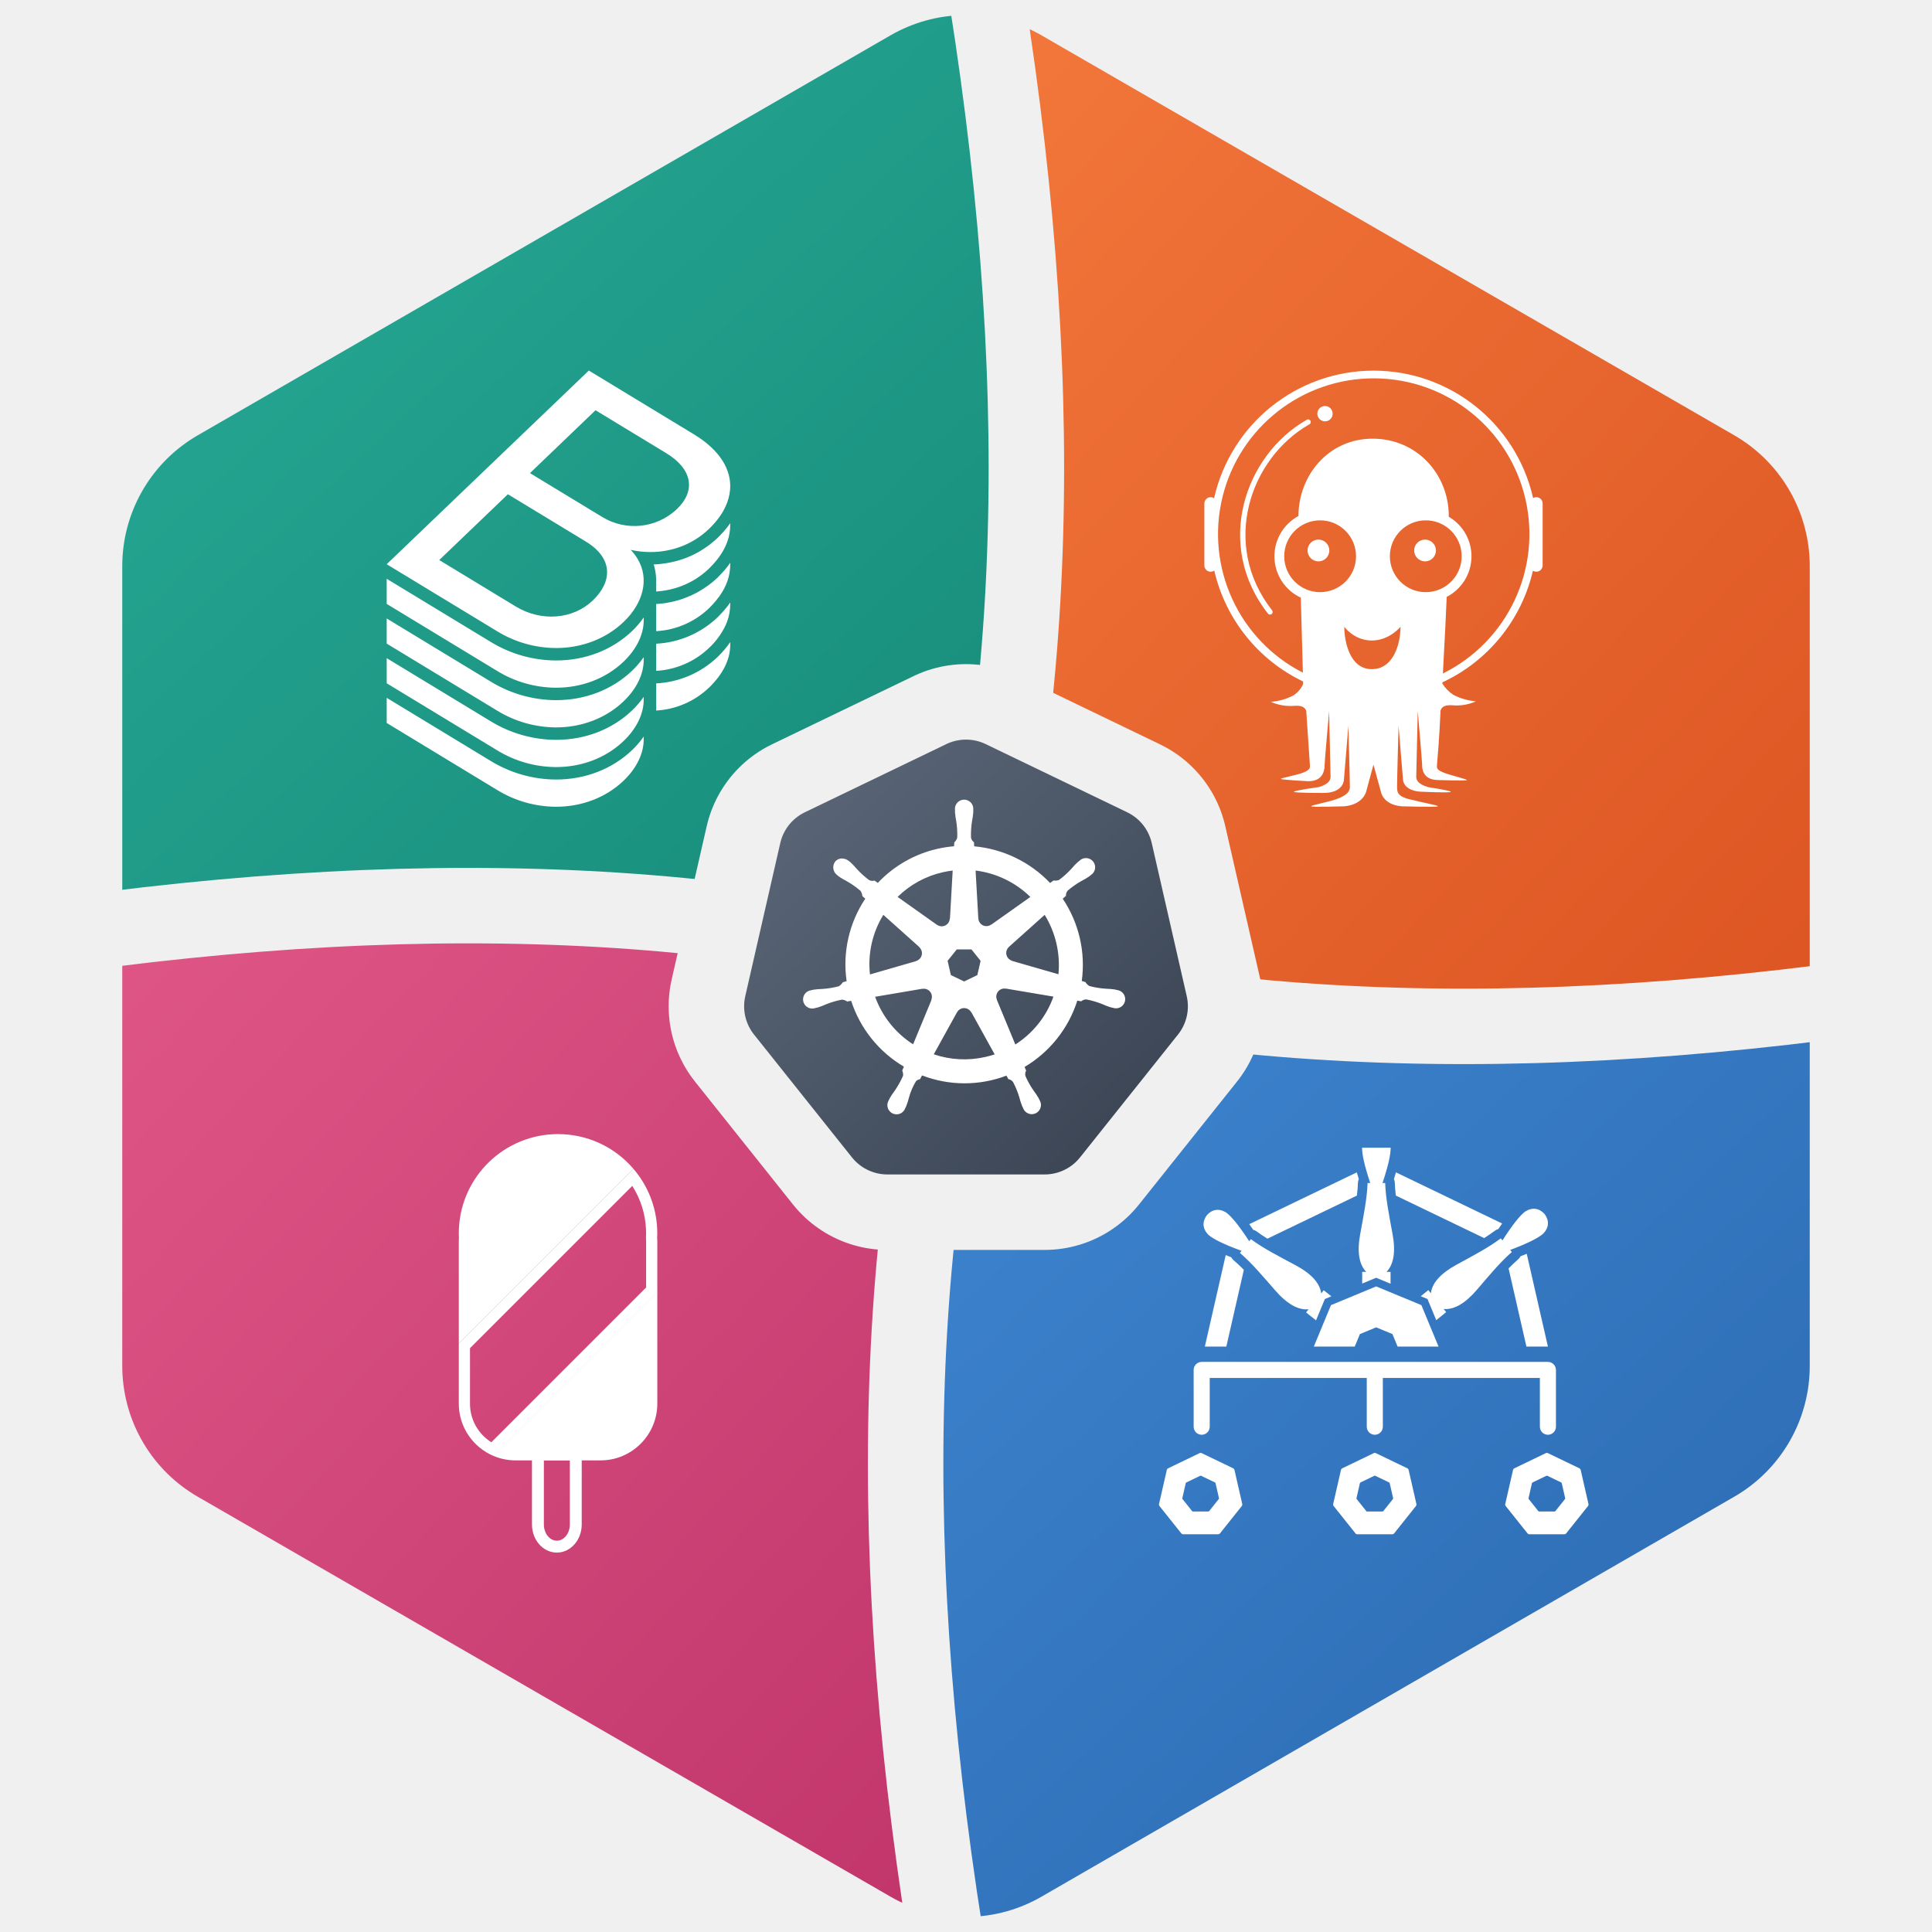
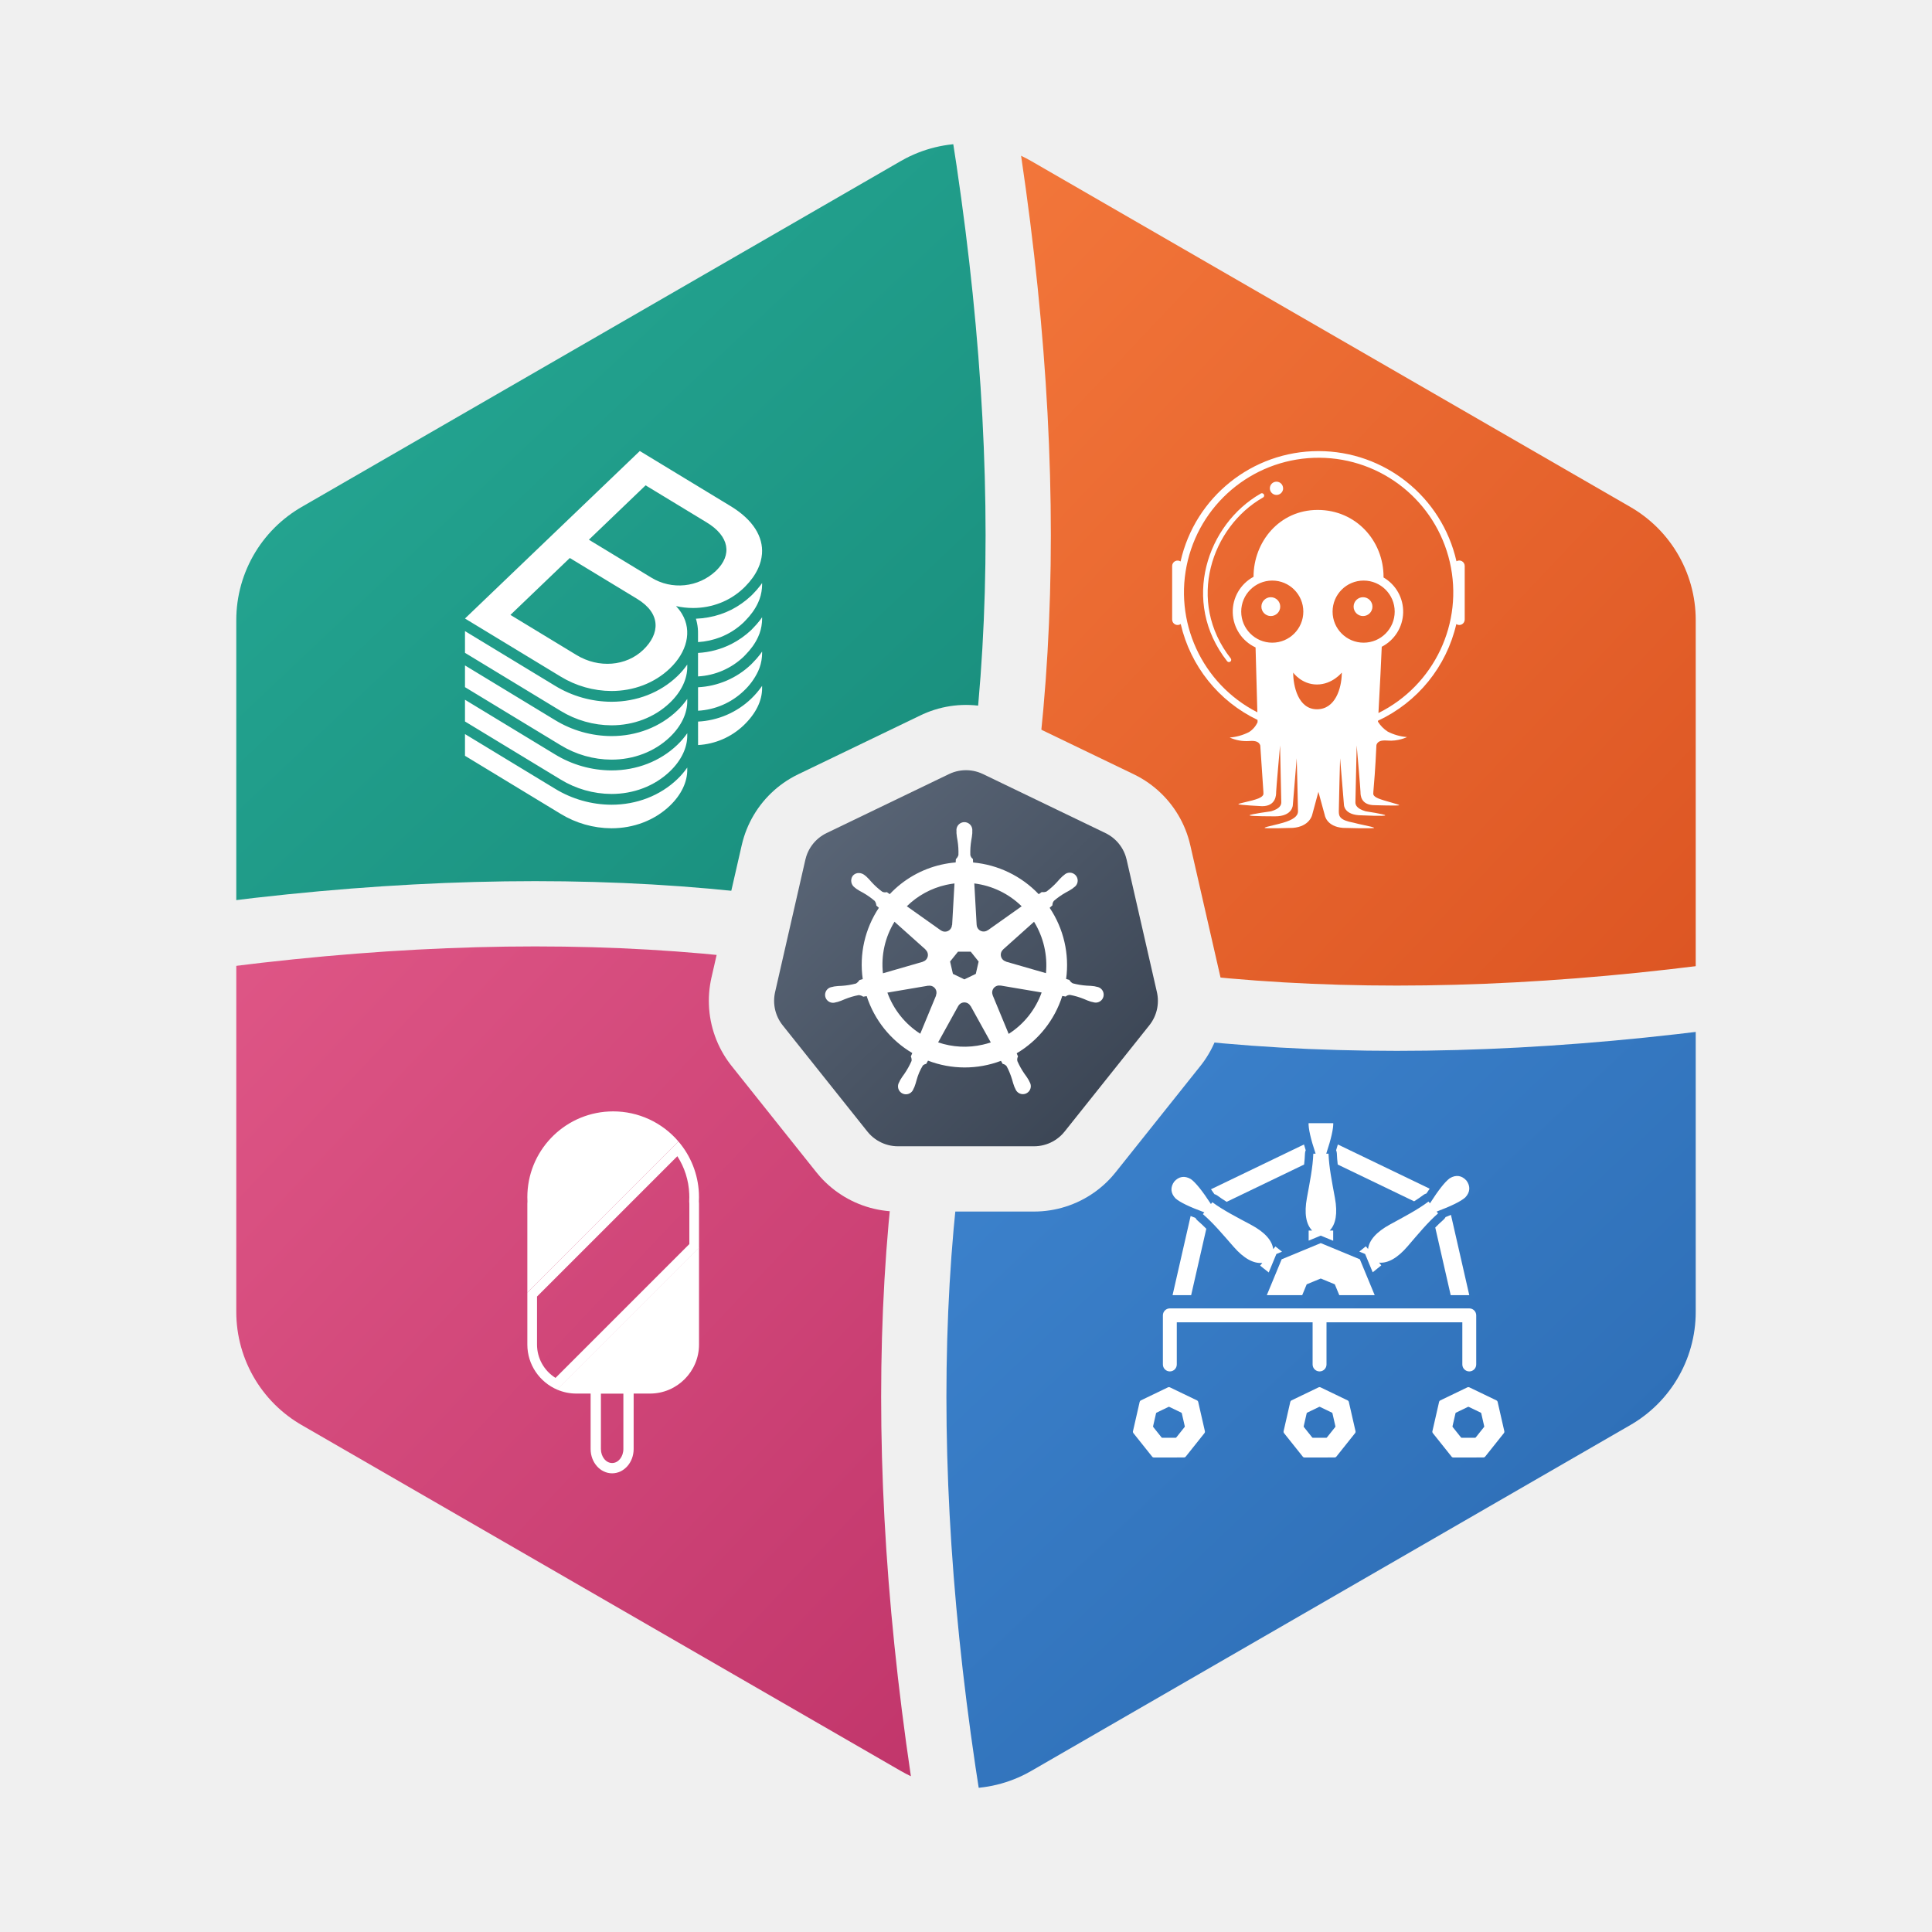
- <svg xmlns="http://www.w3.org/2000/svg" viewBox="0 0 128 128" width="128" height="128">
+ <svg xmlns="http://www.w3.org/2000/svg" viewBox="-10 -10 148 148" width="148" height="148">
  <defs>
    <linearGradient id="g-bs" x1="0" y1="0" x2="1" y2="1">
      <stop offset="0" stop-color="#2BB39E" />
      <stop offset="1" stop-color="#178A79" />
    </linearGradient>
    <linearGradient id="g-ar" x1="0" y1="0" x2="1" y2="1">
      <stop offset="0" stop-color="#F57A3D" />
      <stop offset="1" stop-color="#D9501F" />
    </linearGradient>
    <linearGradient id="g-ky" x1="0" y1="0" x2="1" y2="1">
      <stop offset="0" stop-color="#3F86D1" />
      <stop offset="1" stop-color="#2562A8" />
    </linearGradient>
    <linearGradient id="g-xp" x1="0" y1="0" x2="1" y2="1">
      <stop offset="0" stop-color="#E35B8A" />
      <stop offset="1" stop-color="#BE3268" />
    </linearGradient>
    <linearGradient id="g-k8" x1="0" y1="0" x2="1" y2="1">
      <stop offset="0" stop-color="#5A6677" />
      <stop offset="1" stop-color="#3B4554" />
    </linearGradient>
    <mask id="pieces">
      <rect width="128" height="128" fill="#000" />
      <polygon points="64.00,11.00 109.90,37.50 109.90,90.50 64.00,117.00 18.10,90.50 18.10,37.50" fill="#fff" stroke="#fff" stroke-width="20" stroke-linejoin="round" />
      <g fill="none" stroke="#000" stroke-width="5" stroke-linecap="round">
        <path d="M64 64 Q72 34 64 -8" />
        <path d="M64 64 Q94 72 136 64" />
        <path d="M64 64 Q56 94 64 136" />
        <path d="M64 64 Q34 56 -8 64" />
      </g>
      <polygon points="64.00,52.00 73.38,56.52 75.70,66.67 69.21,74.81 58.79,74.81 52.30,66.67 54.62,56.52" fill="#000" stroke="#000" stroke-width="16" stroke-linejoin="round" />
    </mask>
  </defs>
  <g mask="url(#pieces)">
    <path d="M64 64 Q72 34 64 -8 L-8 -8 L-8 64 Q34 56 64 64Z" fill="url(#g-bs)" />
    <path d="M64 64 Q94 72 136 64 L136 -8 L64 -8 Q72 34 64 64Z" fill="url(#g-ar)" />
    <path d="M64 64 Q56 94 64 136 L136 136 L136 64 Q94 72 64 64Z" fill="url(#g-ky)" />
    <path d="M64 64 Q34 56 -8 64 L-8 136 L64 136 Q56 94 64 64Z" fill="url(#g-xp)" />
  </g>
  <svg x="25.62" y="24.55" width="22.76" height="28.90" viewBox="0 0 337.46 428.50" preserveAspectRatio="xMidYMid meet">
    <defs>
      <style>.bs-cls-1{fill:#fff;}</style>
    </defs>
    <path class="bs-cls-1" d="M303.029,166.048a80.384,80.384,0,0,0,13.448-10.371c.794-.762,1.55-1.531,2.301-2.301a82.049,82.049,0,0,0,7.929-9.378,63.425,63.425,0,0,0,6.269-10.765,48.616,48.616,0,0,0,4.359-16.398c1.483-19.391-9.967-38.675-35.622-54.227L198.557,0l-120.26,115.227L0,190.248l108.601,65.908a111.605,111.605,0,0,0,57.762,16.416c24.922,0,48.801-8.803,66.419-25.686,19.158-18.362,25.519-42.128,13.697-61.871a49.009,49.009,0,0,0-6.799-8.869,89.326,89.326,0,0,0,19.286,2.144c.052,0,.101.004.151.004a85.012,85.012,0,0,0,30.971-5.794A80.536,80.536,0,0,0,303.029,166.048ZM202.445,225.856c-19.32,18.51-50.399,21.237-75.7,5.899L51.613,186.148l67.443-64.642,76.417,46.386C223.011,184.584,221.491,207.607,202.445,225.856Zm8.933-82.217-70.647-42.889,64.407-61.768L274.508,81.096c25.94,15.725,29.31,37.041,10.55,55.017A60.705,60.705,0,0,1,211.379,143.638Zm29.866,190.04c-19.576,18.756-46.17,29.088-74.882,29.088A123.816,123.816,0,0,1,102.256,344.573L0,282.517V307.194l108.601,65.908a111.605,111.605,0,0,0,57.762,16.416c24.922,0,48.801-8.803,66.419-25.686,12.877-12.342,19.99-27.129,19.68-41.493l-.002-1.791A87.095,87.095,0,0,1,241.245,333.679Zm0-38.983c-19.576,18.756-46.17,29.088-74.882,29.088A123.816,123.816,0,0,1,102.256,305.59L0,243.533v24.679l108.601,65.908a111.606,111.606,0,0,0,57.762,16.416c24.922,0,48.801-8.803,66.419-25.686,12.877-12.344,19.99-27.129,19.68-41.495l-.002-1.789A86.98,86.98,0,0,1,241.245,294.695Zm0-38.981c-19.576,18.756-46.17,29.088-74.882,29.088a123.816,123.816,0,0,1-64.107-18.193L0,204.552v24.677L108.601,295.137a111.606,111.606,0,0,0,57.762,16.416c24.922,0,48.801-8.803,66.419-25.686,12.877-12.342,19.99-27.129,19.68-41.493l-.002-1.823A86.471,86.471,0,0,1,241.245,255.714Zm83.691,25.738a94.137,94.137,0,0,1-60.192,25.856v-.002h-.012l.012,26.668a81.653,81.653,0,0,0,51.733-22.369c13.968-13.385,21.145-28.111,20.985-42.642v-2.197A95.161,95.161,0,0,1,324.935,281.452ZM241.245,372.66c-19.576,18.756-46.17,29.088-74.882,29.088a123.816,123.816,0,0,1-64.107-18.193L0,321.498v24.677l108.601,65.908A111.605,111.605,0,0,0,166.363,428.499c24.922,0,48.801-8.803,66.419-25.686,12.877-12.342,19.99-27.129,19.68-41.493l-.002-1.789A86.983,86.983,0,0,1,241.245,372.66Zm85.745-210.206c-.679.687-1.345,1.373-2.054,2.052A99.296,99.296,0,0,1,302.704,180.193a94.68,94.68,0,0,1-26.246,8.711,98.087,98.087,0,0,1-14.161,1.566c.506,1.612.904,3.25,1.25,4.902a53.16,53.16,0,0,1,1.138,12.001l.004,9.653h.054A84.27,84.27,0,0,0,290.088,211.48a80.954,80.954,0,0,0,26.389-16.822c.802-.77,1.505-1.558,2.263-2.337a82.049,82.049,0,0,0,7.927-9.38,63.328,63.328,0,0,0,6.283-10.775,48.442,48.442,0,0,0,4.319-16.442c.092-1.236.205-2.474.193-3.708v-2.048q-1.081,1.552-2.257,3.089A97.666,97.666,0,0,1,326.989,162.454Zm-.032,77.921c-.687.695-1.306,1.407-2.022,2.094a94.131,94.131,0,0,1-60.192,25.858v-.002h-.03l.012,26.668h.014l.004.002v-.002a81.653,81.653,0,0,0,51.733-22.369,73.547,73.547,0,0,0,16.473-22.492,48.454,48.454,0,0,0,4.319-16.442c.092-1.238.205-2.474.193-3.71v-2.193c-.744,1.075-1.465,2.153-2.273,3.216A97.104,97.104,0,0,1,326.958,240.375Zm0-38.981c-.687.695-1.304,1.407-2.022,2.094a97.185,97.185,0,0,1-22.251,15.675,95.669,95.669,0,0,1-37.941,10.18H264.696l.012,26.668h.03l.006.002v-.002a81.651,81.651,0,0,0,51.733-22.371c.802-.77,1.505-1.558,2.263-2.337A82.053,82.053,0,0,0,326.667,221.923a63.33,63.33,0,0,0,6.283-10.775,48.442,48.442,0,0,0,4.319-16.442c.092-1.236.205-2.474.193-3.708v-2.193c-.744,1.075-1.465,2.154-2.273,3.216A97.337,97.337,0,0,1,326.958,201.393Z" />
  </svg>
  <svg x="79.79" y="24.55" width="22.42" height="28.90" viewBox="0 0 522 673" preserveAspectRatio="xMidYMid meet" fill="none">
    <path fill="#fff" d="M198 66.5a11.8 11.8 0 1 1-23.7 0 11.8 11.8 0 0 1 23.6 0Zm-94.2 309.2a4.1 4.1 0 0 1-5.7-.7C14.5 268.3 63 130.3 157.4 76.3a4.1 4.1 0 1 1 4 7c-90.7 52-136.9 184.5-56.9 286.7a4 4 0 0 1-.7 5.7Zm72.2-81.3a16.8 16.8 0 1 0 0-33.6 16.8 16.8 0 0 0 0 33.6Zm164.5 0a16.8 16.8 0 1 0 0-33.6 16.8 16.8 0 0 0 0 33.6Z" />
    <path fill="#fff" fill-rule="evenodd" d="M15.3 308.6a9.7 9.7 0 0 1-15.3-8V205a9.7 9.7 0 0 1 15-8 252.3 252.3 0 0 1 492.2-.3 9.7 9.7 0 0 1 14.7 8.4v95.5a9.7 9.7 0 0 1-15 8.2 252.7 252.7 0 0 1-139.7 172.3l-.1 1.7a57 57 0 0 0 17.4 17.7 91 91 0 0 0 34.5 9.8s-15.9 8-35.3 6.2c-12.2-1-17.4 2-19.3 8l1.3-19.7-1.3 19.6c-2 44.7-4.4 71-5.2 80.2l-.3 3.8v1c-.4 2.5-.8 6.4 9 10.4 5.5 2.3 14.7 4.9 22.6 7.1 8 2.3 14.6 4.2 14.6 4.9 0 1.4-43.9 0-43.9 0-25.2 0-25.2-18.8-25.2-23.4 0-4.6-6.8-83.2-6.8-83.2l-2.3 101.5c0 4.6 2.3 11.4 18.3 16 0 0 35 5.3 35 7.2 0 2-41.9 0-41.9 0-31.8 0-31.8-18.6-31.8-18.6l-6.9-83.2s-2.3 83.2-2.3 94.6c0 9 1.6 15.8 26.6 20.4 4.8 1.4 11.6 2.8 18 4.2 9.7 2 18.4 4 18.4 5 0 1.6-55.6 0-55.6 0-29.7-2.3-32.5-23-32.5-23L260.9 608l-11.2 41.4s-4.6 20.6-34.4 22.9c0 0-50.4 1.6-50.4 0 0-1 7.3-2.8 16-4.8 5.7-1.4 12-2.9 17-4.4 17.4-5.1 26.6-11.4 26.6-20.4 0-11.4-2.3-94.6-2.3-94.6l-6.9 83.2s0 20.4-31.8 20.4c0 0-45.4.1-45.4-1.8 0-2 38.3-7.2 38.3-7.2 16-4.6 18.3-11.4 18.3-16l-2.2-101.5s-7 78.6-7 83.2c0 4.6 0 25.2-25 25.2 0 0-42.4-2.1-42.4-3.6 0-.7 5.3-2 12.1-3.6 7.8-1.8 17.6-4.1 23.6-6.6 9.7-4 9.3-8 9-10.4v-1l-5.6-83.1c-1.9-5.8-7-9-19.2-8a72.6 72.6 0 0 1-35.4-6.2 91 91 0 0 0 34.5-9.7 40.6 40.6 0 0 0 15.3-17.7l-.1-4a252.7 252.7 0 0 1-137-171.1ZM368 467.4l1.1-20.8c1.8-33.8 3.4-63.2 4.8-97.4a70.5 70.5 0 0 0 3.2-123.6v-1.3c0-63.8-48.8-119.2-117.5-119.2-68.8 0-114.4 57.5-114.4 119.1v.2a70.5 70.5 0 0 0 3.6 126l3.2 115.7a240.2 240.2 0 1 1 216 1.3Zm-65.4-69.8c-.6 25.5-11.3 63.1-44.3 63.1-34 0-42.4-42.5-42.4-65.4 0 0 15 21.2 42.4 21.2s44.3-21.2 44.3-21.2v2.3Zm-124-55.7a55.4 55.4 0 1 0 0-110.8 55.4 55.4 0 0 0 0 110.8Zm163 0a55.4 55.4 0 1 0 0-110.8 55.4 55.4 0 0 0 0 110.8Z" clip-rule="evenodd" />
  </svg>
  <svg x="76.55" y="76.04" width="28.90" height="25.91" viewBox="8 40 484 434" preserveAspectRatio="xMidYMid meet">
    <defs>
      <style>.ky-cls-1{fill:#fff;fill-rule:evenodd;}</style>
    </defs>
    <g id="ky-Layer_1" data-name="Layer 1">
      <path class="ky-cls-1" d="M85.978,159.13,62.8,260.676H86.649l19.445-85.187c-3.677-3.732-7.447-7.312-11.341-10.641a10.639,10.639,0,0,1-2.571-3.256c-2.006-.77-4.091-1.595-6.204-2.462M231.424,67.345,112.112,124.802c1.522,2.13,2.977,4.242,4.348,6.27a10.64,10.64,0,0,1,3.751,1.774c3.838,2.837,7.863,5.518,12.004,8.089l99.368-47.851c.557-4.797.958-9.572,1.125-14.295a10.664,10.664,0,0,1,.946-4.039C232.908,72.384,232.151,69.895,231.424,67.345Zm161.273,56.728L274.884,67.337c-.729,2.553-1.484,5.045-2.23,7.413a10.67,10.67,0,0,1,.947,4.039c.167,4.722.568,9.494,1.126,14.29l98.023,47.202c4.154-2.626,8.19-5.364,12.031-8.257a10.688,10.688,0,0,1,3.737-1.808C389.833,128.228,391.235,126.16,392.696,124.072ZM443.52,260.676,420.014,157.685c-2.371,1.007-4.711,1.957-6.955,2.841a10.693,10.693,0,0,1-2.542,3.277c-3.652,3.178-7.191,6.579-10.645,10.121l19.802,86.752Z" />
      <path class="ky-cls-1" d="M310.806,197.984l2.829,3.494c1.313-11.17,10.58-21.889,28.168-31.498,18.333-10.015,35.454-18.902,49.411-29.409l1.85,2.282q16.362-25.555,25.417-32.173c8.112-4.937,15.608-3.5,21.437,3.003,5.151,7.053,4.998,14.685-1.518,21.594q-8.357,7.481-36.756,18.171l1.848,2.283c-13.177,11.471-25.431,26.368-39.041,42.219-13.051,15.206-25.464,22.04-36.665,21.004l2.831,3.494-11.007,8.913L309.884,207.878l-7.474-3.095ZM175.161,222.792l2.798-3.517c-11.189,1.135-23.66-5.59-36.846-20.683-13.746-15.732-26.128-30.522-39.408-41.875l1.83-2.3Q75.044,143.974,66.621,136.567c-6.574-6.851-6.793-14.482-1.706-21.579,5.771-6.554,13.254-8.056,21.411-3.192q9.111,6.541,25.694,31.952l1.831-2.3c14.049,10.384,31.246,19.123,49.666,28.978,17.672,9.453,27.031,20.092,28.441,31.25l2.8-3.519,8.461,6.731-7.223,2.991-9.809,23.687Zm62.252-45.004H241.91c-7.854-8.051-10.355-21.998-6.753-41.712,3.755-20.551,7.622-39.449,8.241-56.908h2.941q-9.565-28.8-9.011-40c1.27-9.41,7.104-14.334,15.825-14.77,8.723.436,14.557,5.36,15.828,14.77q.551,11.2-9.012,40h2.941c.619,17.46,4.487,36.357,8.241,56.908,3.602,19.714,1.101,33.661-6.753,41.712h4.497v13.114l-15.954-6.607-15.526,6.43Z" />
      <polygon class="ky-cls-1" points="252.939 193.893 278.016 204.281 303.097 214.664 313.479 239.747 322.151 260.676 276.724 260.676 274.707 255.806 270.974 246.787 261.956 243.055 252.939 239.32 243.923 243.055 234.905 246.787 231.172 255.806 229.155 260.676 183.729 260.676 192.4 239.747 202.783 214.664 227.864 204.281 252.939 193.893" />
      <path class="ky-cls-1" d="M68.214,349.624a8.914,8.914,0,1,1-17.829,0V286.589a8.916,8.916,0,0,1,8.915-8.914h384.218a8.915,8.915,0,0,1,8.915,8.914V349.624a8.914,8.914,0,1,1-17.829,0v-54.12H260.322v54.12a8.914,8.914,0,1,1-17.829,0v-54.12H68.214Z" />
      <path class="ky-cls-1" d="M241.915,443.208a1.181,1.181,0,0,0,.957.489h8.536l8.536-.001a1.174,1.174,0,0,0,.923-.447l5.323-6.671,5.322-6.676a1.188,1.188,0,0,0,.227-.994l-3.795-16.632a1.165,1.165,0,0,0-.641-.816l-15.381-7.407a1.179,1.179,0,0,0-1.027,0l-15.381,7.407a1.187,1.187,0,0,0-.638.803l-3.79,16.601a1.184,1.184,0,0,0,.218,1.037ZM229.851,467.857a2.686,2.686,0,0,0,2.174,1.108H251.41l19.385-.004a2.669,2.669,0,0,0,2.097-1.013l12.087-15.154,12.085-15.159a2.708,2.708,0,0,0,.517-2.258l-8.621-37.769a2.651,2.651,0,0,0-1.457-1.852l-34.931-16.823a2.68,2.68,0,0,0-2.329,0l-34.931,16.823a2.677,2.677,0,0,0-1.448,1.824l-8.607,37.701a2.681,2.681,0,0,0,.494,2.356Z" />
      <path class="ky-cls-1" d="M48.641,443.208a1.178,1.178,0,0,0,.957.489h8.536l8.536-.001a1.177,1.177,0,0,0,.923-.447l5.323-6.671,5.32-6.676a1.187,1.187,0,0,0,.228-.994l-3.797-16.632a1.167,1.167,0,0,0-.64-.816l-15.382-7.407a1.176,1.176,0,0,0-1.025,0l-15.38,7.407a1.182,1.182,0,0,0-.638.803l-3.79,16.601a1.176,1.176,0,0,0,.218,1.037Zm-12.064,24.649a2.685,2.685,0,0,0,2.173,1.108H58.134l19.387-.004a2.676,2.676,0,0,0,2.098-1.013l12.086-15.154,12.084-15.159a2.693,2.693,0,0,0,.517-2.258l-8.619-37.769a2.648,2.648,0,0,0-1.456-1.852L59.3,378.934a2.683,2.683,0,0,0-2.33,0L22.039,395.757a2.686,2.686,0,0,0-1.449,1.824l-8.605,37.701a2.671,2.671,0,0,0,.494,2.356Z" />
      <path class="ky-cls-1" d="M432.859,443.208a1.178,1.178,0,0,0,.957.489h8.536l8.536-.001a1.177,1.177,0,0,0,.923-.447l5.323-6.671,5.32-6.676a1.181,1.181,0,0,0,.228-.994l-3.795-16.632a1.165,1.165,0,0,0-.642-.816l-15.381-7.407a1.179,1.179,0,0,0-1.027,0l-15.381,7.407a1.19,1.19,0,0,0-.638.803l-3.79,16.601a1.184,1.184,0,0,0,.218,1.037Zm-12.064,24.649a2.686,2.686,0,0,0,2.173,1.108h19.383l19.386-.004a2.674,2.674,0,0,0,2.098-1.013l12.086-15.154,12.083-15.159a2.692,2.692,0,0,0,.517-2.258l-8.618-37.769a2.652,2.652,0,0,0-1.456-1.852l-34.931-16.823a2.683,2.683,0,0,0-2.33,0l-34.931,16.823a2.684,2.684,0,0,0-1.449,1.824l-8.605,37.701a2.672,2.672,0,0,0,.494,2.356Z" />
    </g>
  </svg>
  <svg x="29.32" y="74.55" width="15.37" height="28.90" viewBox="232 40 436 820" preserveAspectRatio="xMidYMid meet">
    <defs>
      <style>.xp-cls-1{fill:#fff;}</style>
    </defs>
    <path class="xp-cls-1" d="M471.223,669.718V790.456c0,16.824-10.956,30.526-24.407,30.526-13.465,0-24.407-13.688-24.407-30.526V669.718h48.814M493.581,647.36H400.037V790.456c0,29.216,20.936,52.884,46.765,52.884,25.843,0,46.765-23.668,46.765-52.884V647.36Z" />
    <path class="xp-cls-1" d="M588.56,154.079a163.283,163.283,0,0,1,25.829,81.417c.112,2.537.181,5.129.181,7.708,0,2.537-.07,5.171-.195,7.862l-.056,1.101.056,1.101c.042.641.084,1.268.125,1.91.056.864.125,1.687.125,2.174v87.689L323.736,635.93a85.3,85.3,0,0,1-40.2-72.398V459.102L588.56,154.079m2.3-32.045L262.503,450.404V563.546c0,43.963,27.013,81.919,65.248,98.102L635.645,353.752V257.365c0-1.784-.181-3.513-.279-5.269.139-2.955.223-5.91.223-8.893q0-4.37-.195-8.67a185.616,185.616,0,0,0-44.534-112.5Z" />
    <path class="xp-cls-1" d="M449.046,56.66c-100.123,0-181.832,78.866-186.348,177.873q-.188,4.307-.195,8.67c0,3.192.07,6.356.237,9.506-.07,1.561-.237,3.08-.237,4.656V450.321L590.832,121.991A186.133,186.133,0,0,0,449.046,56.66Z" />
    <path class="xp-cls-1" d="M368.954,669.997H529.181c58.557,0,106.465-47.908,106.465-106.451V353.041L327.263,661.424A105.432,105.432,0,0,0,368.954,669.997Z" />
  </svg>
  <polygon points="64.00,52.00 73.38,56.52 75.70,66.67 69.21,74.81 58.79,74.81 52.30,66.67 54.62,56.52" fill="url(#g-k8)" stroke="url(#g-k8)" stroke-width="6" stroke-linejoin="round" />
  <svg x="52.95" y="52.95" width="22.10" height="22.10" viewBox="39 39 154 154">
    <path d="M185.814 127.106c-.36-.083-.874-.225-1.227-.29a35.642 35.642 0 0 0-4.046-.326 39.464 39.464 0 0 1-7.57-1.242 4.745 4.745 0 0 1-1.82-1.832l-1.704-.496a54.837 54.837 0 0 0-8.79-37.983c.436-.396 1.262-1.127 1.495-1.342a3.338 3.338 0 0 1 .792-2.39 39.495 39.495 0 0 1 6.277-4.41 35.095 35.095 0 0 0 3.507-2.046c.272-.202.644-.522.929-.75a4.242 4.242 0 1 0-5.256-6.6c-.288.227-.68.525-.936.747a35.004 35.004 0 0 0-2.789 2.95 39.533 39.533 0 0 1-5.69 5.148 4.69 4.69 0 0 1-2.56.278l-1.606 1.147a55.309 55.309 0 0 0-35.032-16.927c-.039-.561-.087-1.577-.102-1.884a3.344 3.344 0 0 1-1.377-2.11 39.533 39.533 0 0 1 .478-7.656 35.112 35.112 0 0 0 .575-4.012c.013-.34-.007-.834-.007-1.201a4.242 4.242 0 1 0-8.441.004c0 .04.009.078.01.118-.004.35-.021.774-.01 1.08a35.476 35.476 0 0 0 .576 4.015 39.475 39.475 0 0 1 .47 7.654 4.601 4.601 0 0 1-1.37 2.182l-.1 1.786a55.052 55.052 0 0 0-7.63 1.173 54.289 54.289 0 0 0-27.574 15.754q-.77-.531-1.526-1.082a3.333 3.333 0 0 1-2.506-.243 39.383 39.383 0 0 1-5.69-5.141 35.255 35.255 0 0 0-2.777-2.95c-.257-.22-.65-.52-.938-.75a5.03 5.03 0 0 0-2.942-1.11 4.066 4.066 0 0 0-3.363 1.49 4.473 4.473 0 0 0 1.038 6.222l.065.046c.276.226.616.515.872.702a35.256 35.256 0 0 0 3.499 2.048 39.367 39.367 0 0 1 6.276 4.412 4.69 4.69 0 0 1 .849 2.434l1.351 1.208a54.613 54.613 0 0 0-8.611 38.073l-1.767.514a5.835 5.835 0 0 1-1.814 1.827 39.39 39.39 0 0 1-7.565 1.247 35.266 35.266 0 0 0-4.049.326c-.324.06-.774.174-1.127.262l-.037.008-.06.018a4.236 4.236 0 1 0 1.875 8.224l.063-.01c.028-.006.052-.02.08-.025.348-.08.786-.163 1.092-.246a35.59 35.59 0 0 0 3.786-1.451 39.527 39.527 0 0 1 7.358-2.165 4.68 4.68 0 0 1 2.426.857l1.84-.315a54.922 54.922 0 0 0 24.34 30.387l-.769 1.84a4.188 4.188 0 0 1 .377 2.387 41.228 41.228 0 0 1-3.82 6.864 35.183 35.183 0 0 0-2.263 3.372c-.168.318-.381.805-.542 1.138a4.238 4.238 0 1 0 7.621 3.616l.007-.008v-.01c.16-.33.387-.763.522-1.072a34.903 34.903 0 0 0 1.218-3.868 29.517 29.517 0 0 1 3.268-7.582 3.43 3.43 0 0 1 1.819-.888l.957-1.73a54.617 54.617 0 0 0 38.946.099c.268.478.768 1.392.9 1.623a3.335 3.335 0 0 1 2.155 1.31 39.306 39.306 0 0 1 2.898 7.096 35.275 35.275 0 0 0 1.225 3.868c.137.312.36.75.522 1.082a4.24 4.24 0 1 0 7.63-3.607c-.161-.333-.383-.82-.55-1.136a35.06 35.06 0 0 0-2.263-3.364 39.372 39.372 0 0 1-3.742-6.7 3.314 3.314 0 0 1 .324-2.49 14.519 14.519 0 0 1-.703-1.703 54.92 54.92 0 0 0 24.328-30.605c.546.087 1.497.253 1.806.316a3.337 3.337 0 0 1 2.36-.877 39.476 39.476 0 0 1 7.36 2.165 35.135 35.135 0 0 0 3.788 1.462c.305.08.74.156 1.09.233.029.008.055.02.083.028l.06.009a4.236 4.236 0 1 0 1.878-8.224zm-40.1-42.987l-18.037 12.787-.063-.03a3.723 3.723 0 0 1-5.913-2.838l-.02-.01-1.253-22.103a43.85 43.85 0 0 1 25.285 12.194zm-33.978 24.228h6.788l4.22 5.276-1.513 6.58-6.096 2.934-6.114-2.94-1.516-6.583zm-6.386-35.648a44.672 44.672 0 0 1 4.503-.774l-1.255 22.137-.092.044a3.72 3.72 0 0 1-5.904 2.852l-.035.02-18.154-12.872a43.467 43.467 0 0 1 20.937-11.407zm-27.52 19.68l16.574 14.824-.018.09a3.72 3.72 0 0 1-1.462 6.395l-.017.072-21.245 6.13a43.454 43.454 0 0 1 6.168-27.51zm22.191 39.38l-8.441 20.397a43.696 43.696 0 0 1-17.536-21.948l21.783-3.7.037.049a3.655 3.655 0 0 1 .73-.065 3.72 3.72 0 0 1 3.364 5.185zm24.916 26.23a43.637 43.637 0 0 1-23.815-1.223l10.713-19.372h.018a3.725 3.725 0 0 1 6.557-.006h.08l10.74 19.404q-2.091.698-4.293 1.199zm13.841-5.751l-8.528-20.605.026-.037a3.725 3.725 0 0 1 1.803-4.823 3.685 3.685 0 0 1 1.425-.37 3.59 3.59 0 0 1 .855.063l.037-.046 21.977 3.714a43.53 43.53 0 0 1-17.595 22.105zm19.903-32.42l-21.352-6.15-.02-.09a3.725 3.725 0 0 1-1.46-6.395l-.008-.043 16.482-14.751a44.279 44.279 0 0 1 6.357 27.43z" fill="#fff" />
  </svg>
</svg>
